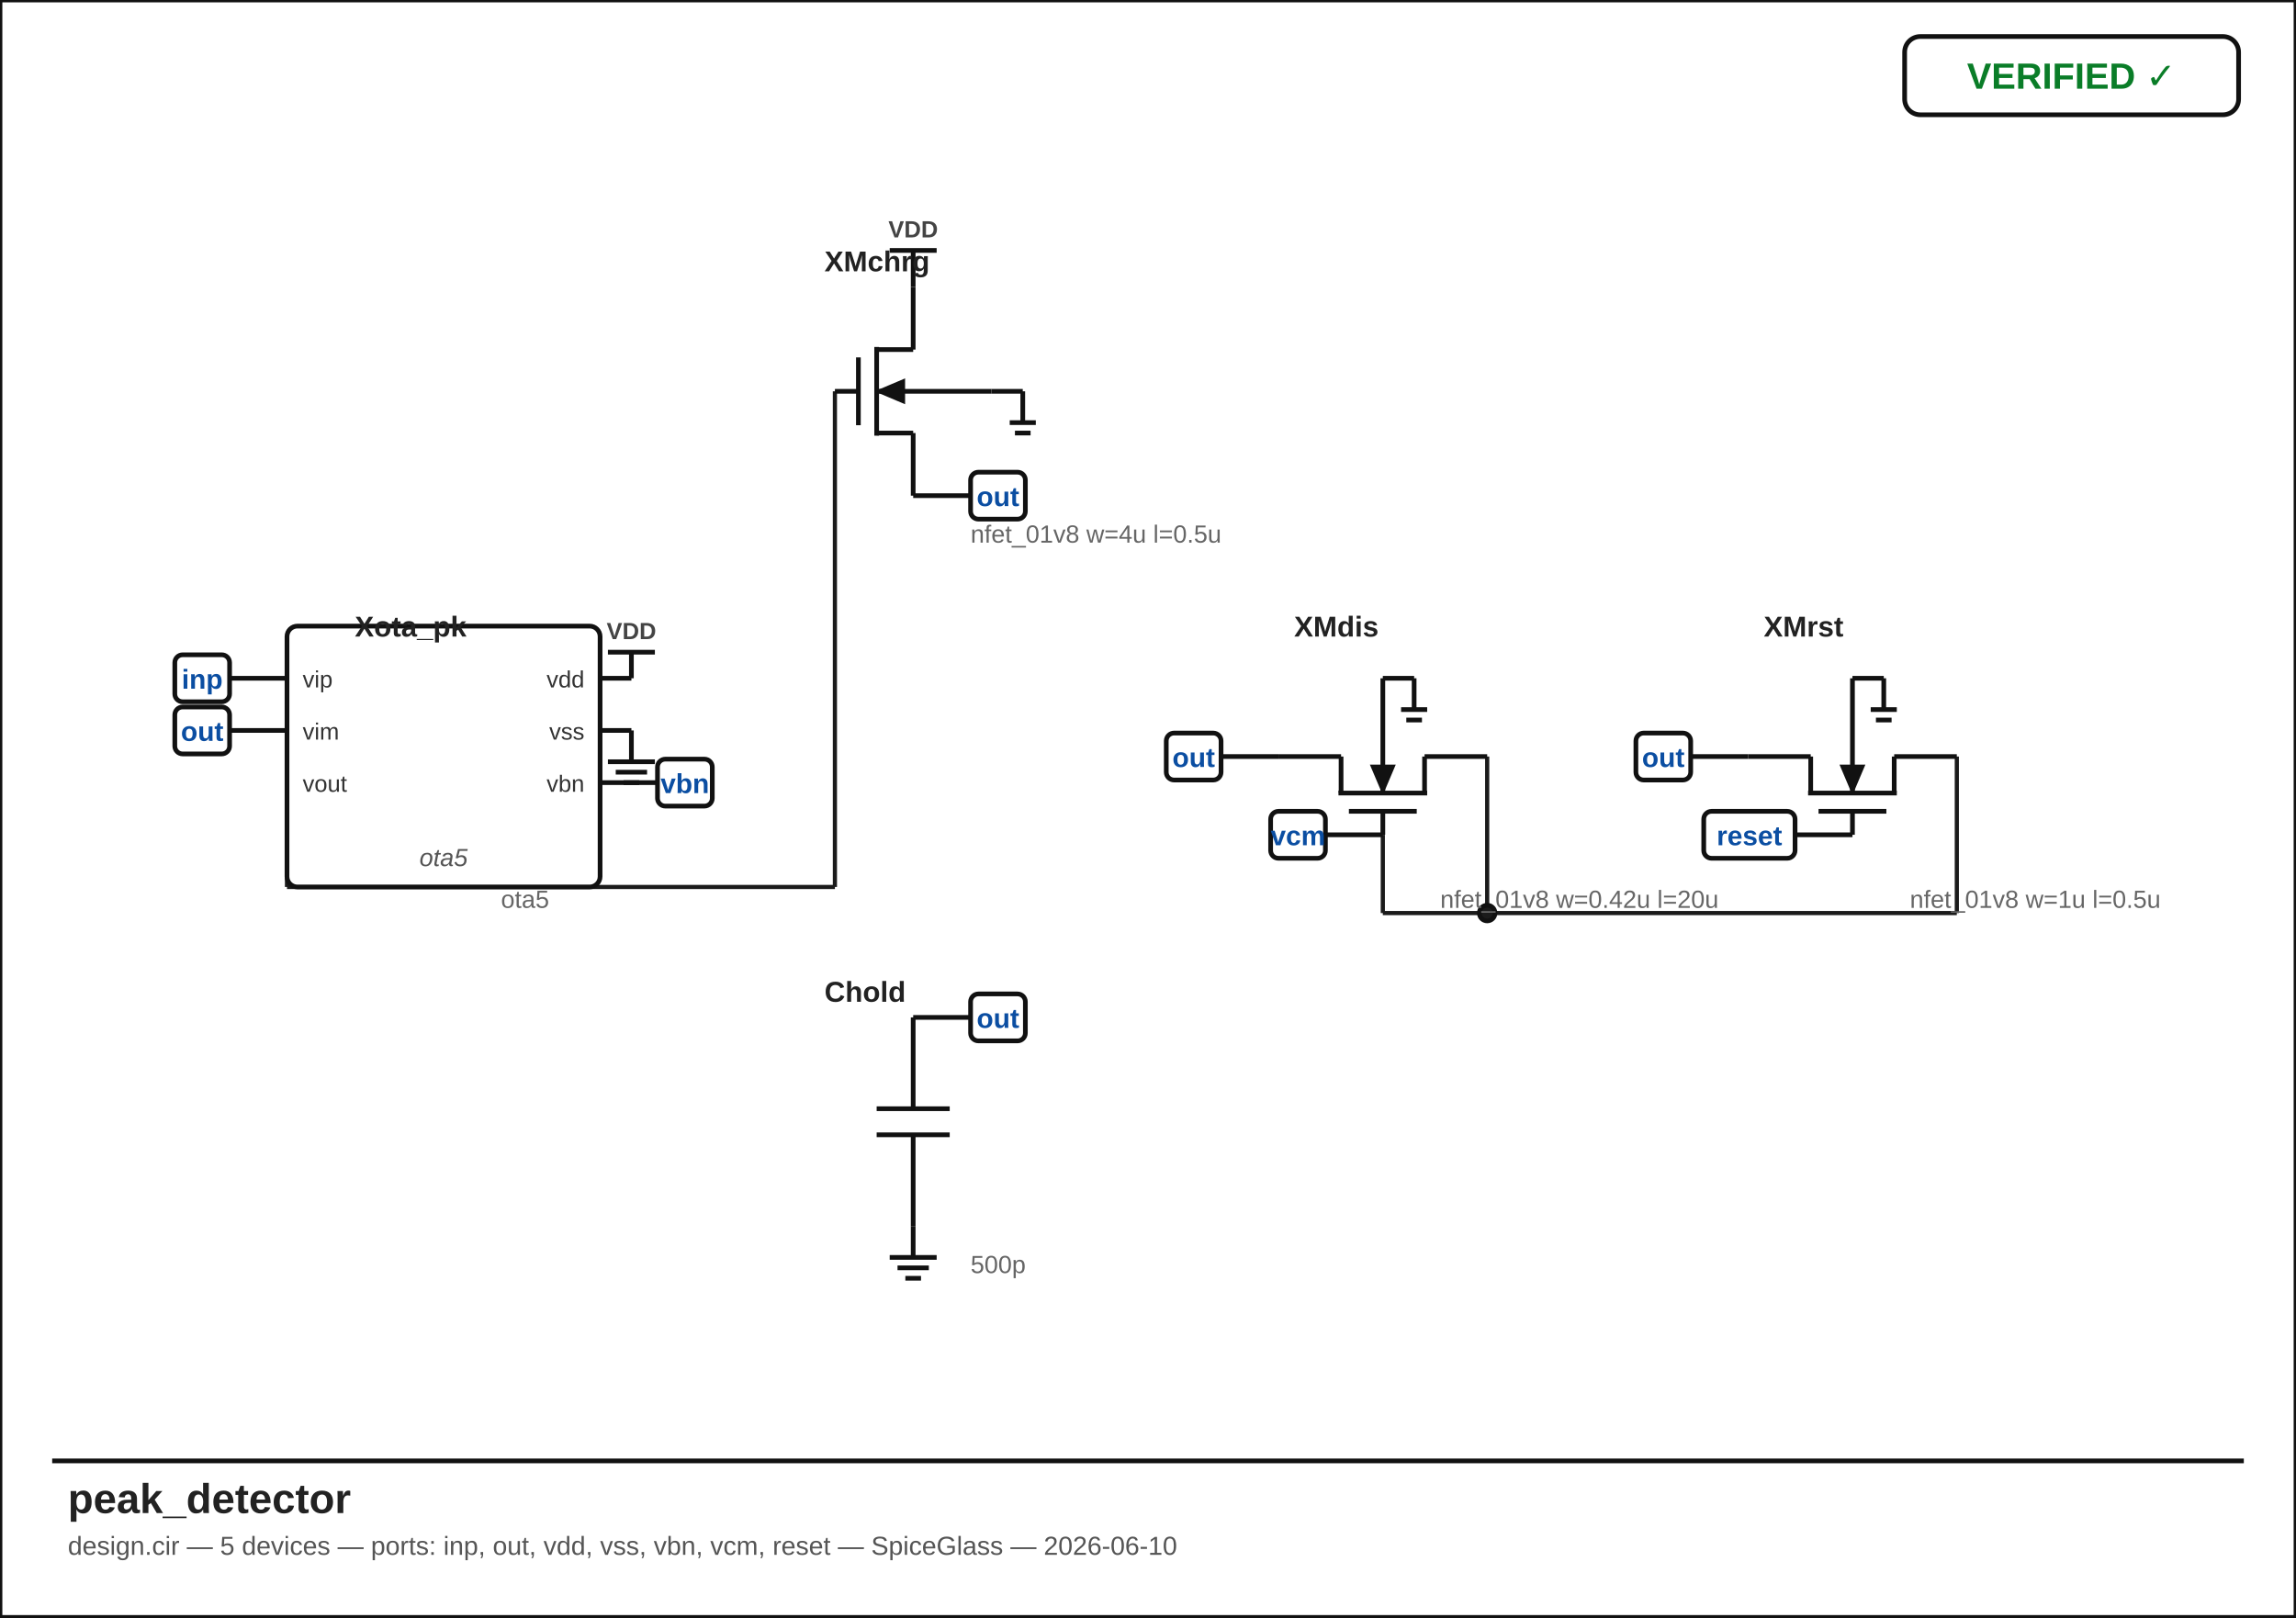
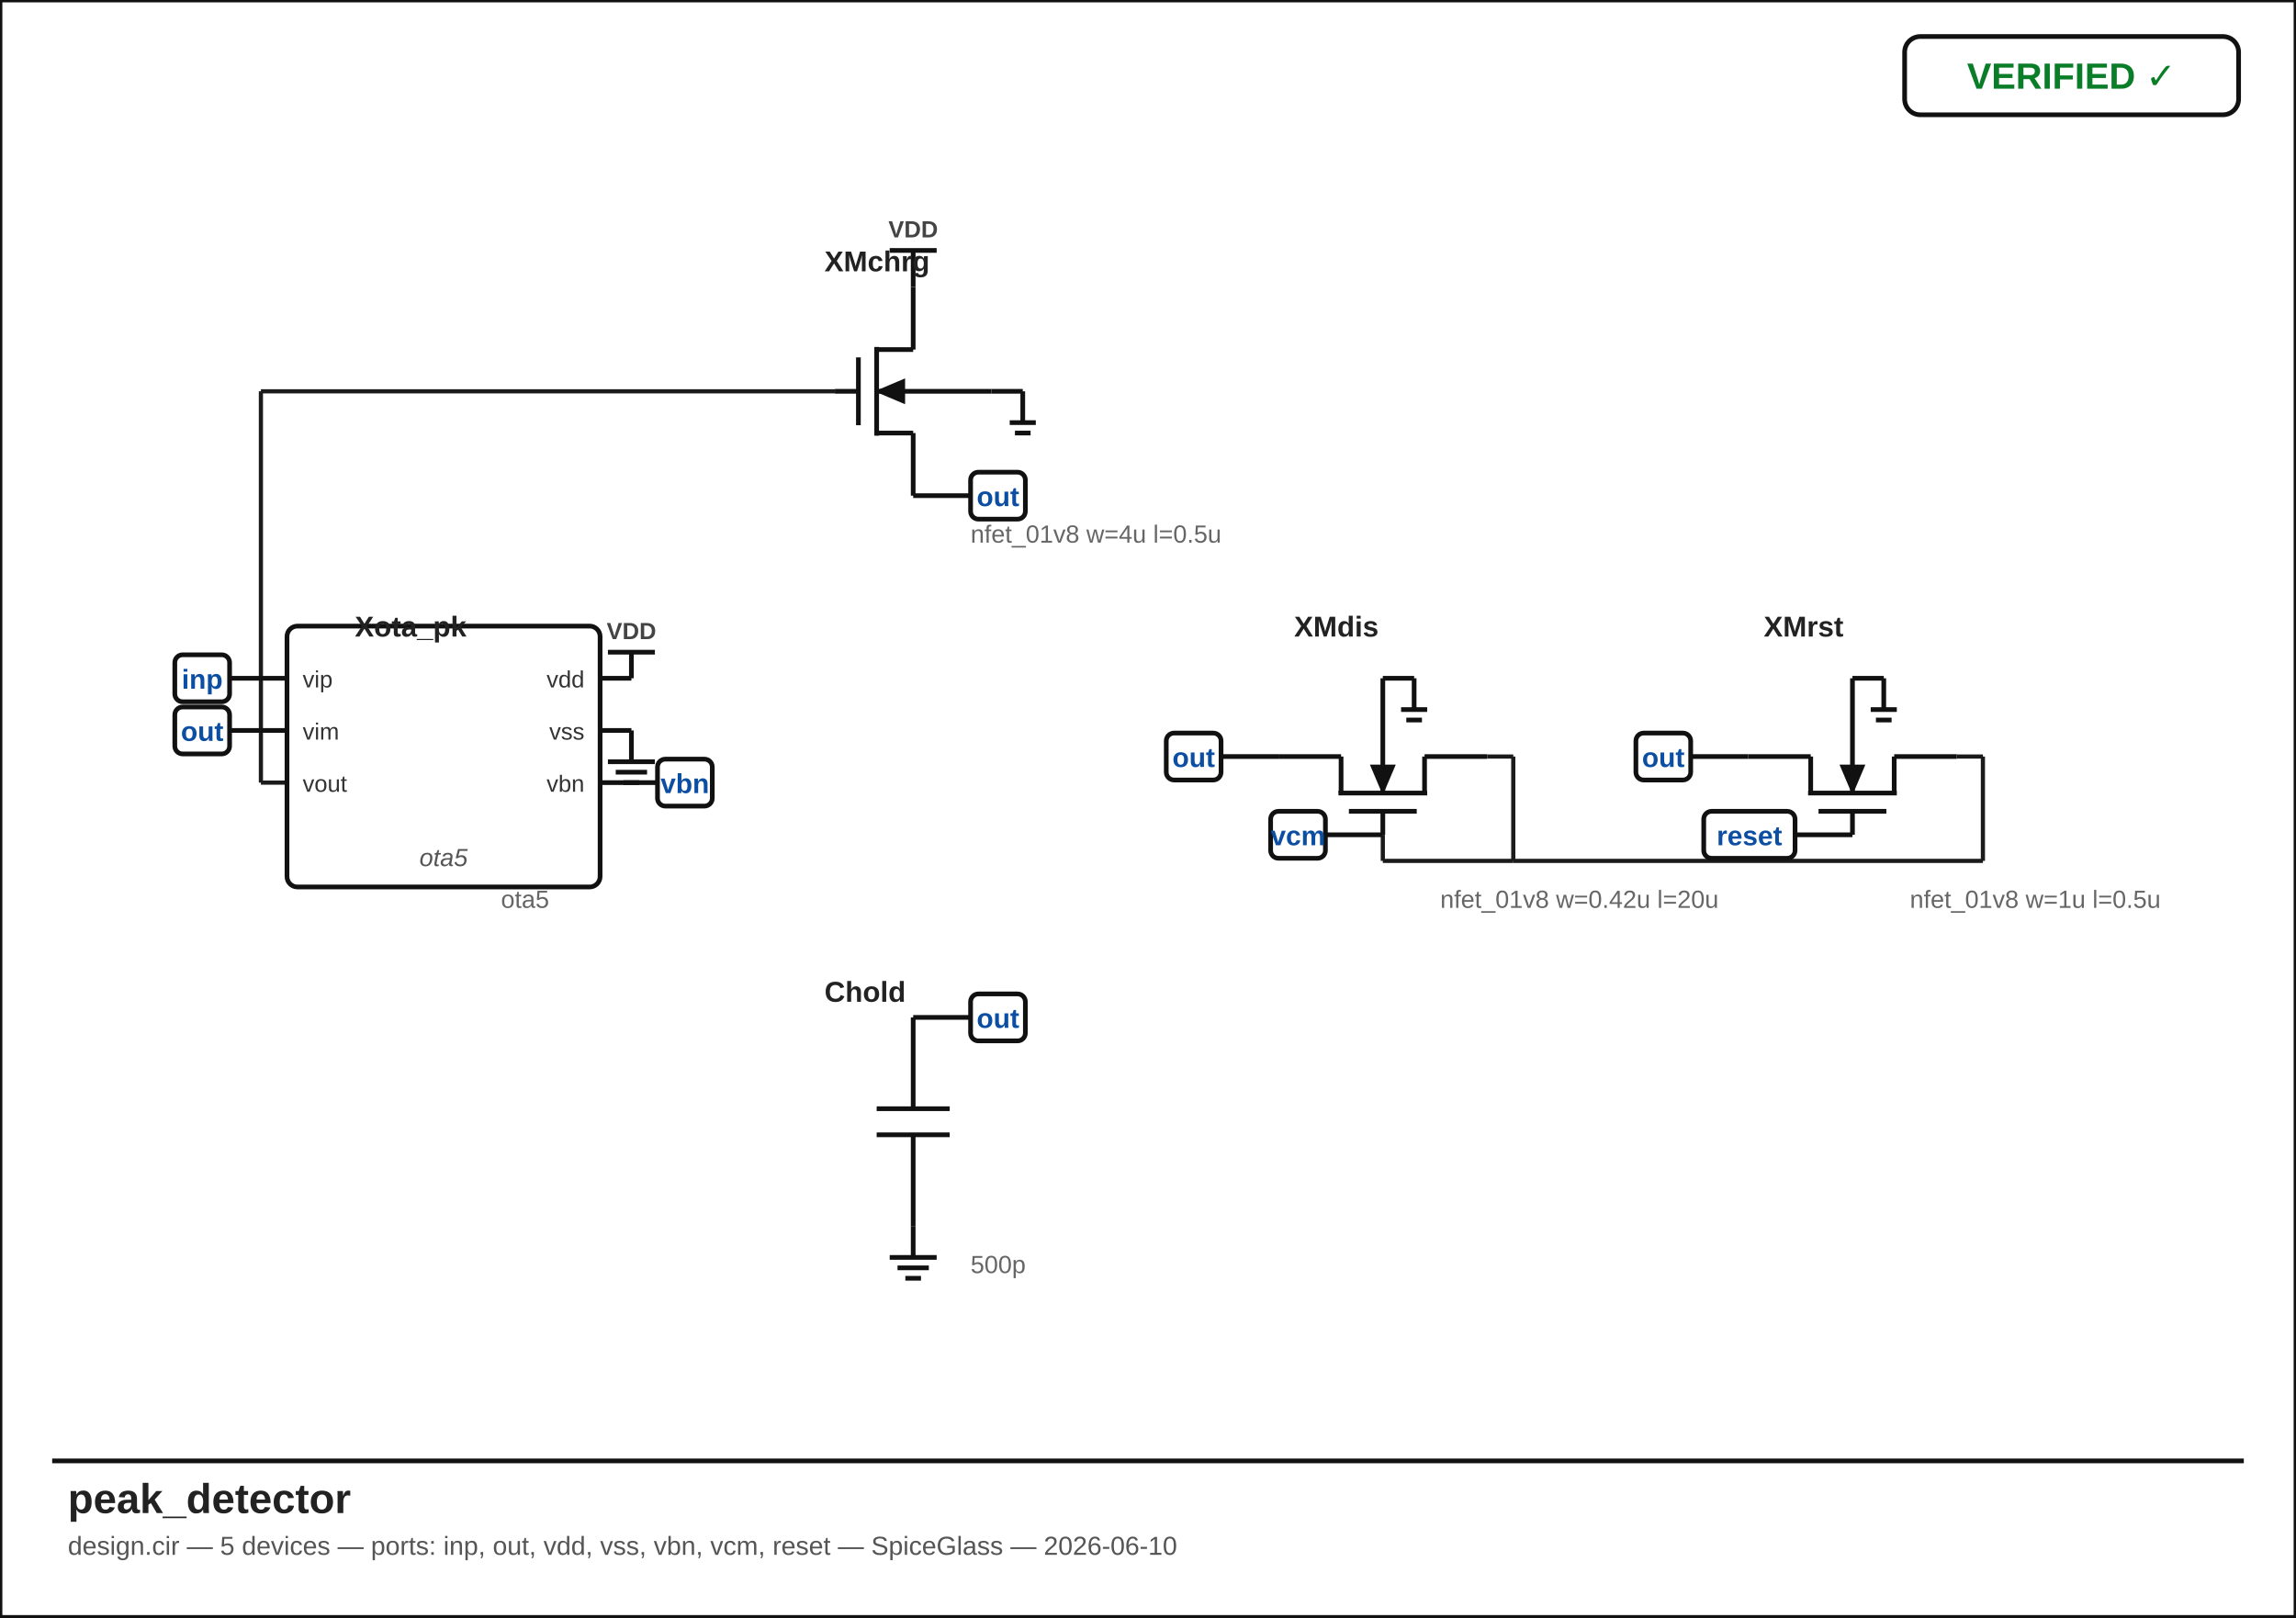
<svg xmlns="http://www.w3.org/2000/svg" width="880" height="620" viewBox="0 0 880 620" font-family="Segoe UI, Arial, sans-serif">
  <style>
 line, polyline, path, rect, circle { stroke: #111111; stroke-width: 1.8; }
 .wire { stroke: #1b1b1b; stroke-width: 1.6; }
 text { stroke: none; fill: #222; font-size: 11px; }
 .name { font-weight: 600; font-size: 11px; }
 .param { fill: #666; font-size: 9.5px; }
 .pin { font-size: 9px; fill: #333; }
 .sym { font-size: 11px; font-weight: 700; }
 .boxmodel { font-size: 9.5px; fill: #555; font-style: italic; }
 .rail { font-size: 9px; fill: #444444; font-weight: 600; }
 .netlabel { font-size: 10.5px; fill: #a14d00; font-style: italic; }
 .port { font-size: 10.5px; fill: #0b4ea2; font-weight: 700; }
 .sectitle { font-size: 11px; fill: #8a7340; font-weight: 600; }
 .title { font-size: 16px; font-weight: 700; }
 .meta { font-size: 10px; fill: #555; }
</style>
  <rect x="0" y="0" width="880" height="620" fill="white" stroke="none" />
-   <line class="wire" x1="110" y1="300" x2="110" y2="340" />
-   <line class="wire" x1="320" y1="150" x2="320" y2="340" />
-   <line class="wire" x1="110" y1="340" x2="320" y2="340" />
-   <line class="wire" x1="530" y1="320" x2="530" y2="350" />
-   <line class="wire" x1="570" y1="290" x2="570" y2="350" />
-   <line class="wire" x1="750" y1="290" x2="750" y2="350" />
-   <line class="wire" x1="530" y1="350" x2="750" y2="350" />
-   <circle cx="570" cy="350" r="3" fill="#1b1b1b" stroke="none" />
+   <line class="wire" x1="320" y1="150" x2="100" y2="150" stroke="#1b1b1b" stroke-width="1.6" />
+   <line class="wire" x1="100" y1="150" x2="100" y2="300" stroke="#1b1b1b" stroke-width="1.6" />
+   <line class="wire" x1="100" y1="300" x2="110" y2="300" stroke="#1b1b1b" stroke-width="1.6" />
+   <line class="wire" x1="570" y1="290" x2="580" y2="290" stroke="#1b1b1b" stroke-width="1.6" />
+   <line class="wire" x1="580" y1="290" x2="580" y2="330" stroke="#1b1b1b" stroke-width="1.6" />
+   <line class="wire" x1="580" y1="330" x2="530" y2="330" stroke="#1b1b1b" stroke-width="1.6" />
+   <line class="wire" x1="530" y1="330" x2="530" y2="320" stroke="#1b1b1b" stroke-width="1.6" />
+   <line class="wire" x1="750" y1="290" x2="760" y2="290" stroke="#1b1b1b" stroke-width="1.6" />
+   <line class="wire" x1="760" y1="290" x2="760" y2="330" stroke="#1b1b1b" stroke-width="1.6" />
+   <line class="wire" x1="760" y1="330" x2="580" y2="330" stroke="#1b1b1b" stroke-width="1.6" />
  <line x1="110" y1="260" x2="88" y2="260" />
  <rect x="67" y="251" width="21" height="18" rx="3" fill="white" stroke="#0b4ea2" stroke-width="1.4" />
  <text x="77.5" y="264" text-anchor="middle" class="port">inp</text>
  <line x1="110" y1="280" x2="88" y2="280" />
  <rect x="67" y="271" width="21" height="18" rx="3" fill="white" stroke="#0b4ea2" stroke-width="1.4" />
  <text x="77.5" y="284" text-anchor="middle" class="port">out</text>
  <line x1="350" y1="190" x2="372" y2="190" />
  <rect x="372" y="181" width="21" height="18" rx="3" fill="white" stroke="#0b4ea2" stroke-width="1.4" />
  <text x="382.5" y="194" text-anchor="middle" class="port">out</text>
  <line x1="350" y1="390" x2="372" y2="390" />
  <rect x="372" y="381" width="21" height="18" rx="3" fill="white" stroke="#0b4ea2" stroke-width="1.4" />
  <text x="382.5" y="394" text-anchor="middle" class="port">out</text>
  <line x1="490" y1="290" x2="468" y2="290" />
  <rect x="447" y="281" width="21" height="18" rx="3" fill="white" stroke="#0b4ea2" stroke-width="1.4" />
  <text x="457.5" y="294" text-anchor="middle" class="port">out</text>
  <line x1="670" y1="290" x2="648" y2="290" />
  <rect x="627" y="281" width="21" height="18" rx="3" fill="white" stroke="#0b4ea2" stroke-width="1.4" />
  <text x="637.5" y="294" text-anchor="middle" class="port">out</text>
  <line x1="230" y1="260" x2="242" y2="260" />
  <line x1="242" y1="260" x2="242" y2="250" />
  <line x1="233" y1="250" x2="251" y2="250" stroke-width="2.4" />
  <text x="242" y="245" text-anchor="middle" class="rail">VDD</text>
  <line x1="350" y1="110" x2="350" y2="96" />
  <line x1="341" y1="96" x2="359" y2="96" stroke-width="2.4" />
  <text x="350" y="91" text-anchor="middle" class="rail">VDD</text>
  <line x1="230" y1="280" x2="242" y2="280" />
  <line x1="242" y1="280" x2="242" y2="292" />
  <line x1="233" y1="292" x2="251" y2="292" stroke-width="2" />
  <line x1="236" y1="296" x2="248" y2="296" stroke-width="2" />
  <line x1="239" y1="300" x2="245" y2="300" stroke-width="2" />
  <line x1="380" y1="150" x2="392" y2="150" />
  <line x1="392" y1="150" x2="392" y2="162" />
  <line x1="387" y1="162" x2="397" y2="162" stroke-width="2" />
  <line x1="389" y1="166" x2="395" y2="166" stroke-width="2" />
  <line x1="350" y1="470" x2="350" y2="482" />
  <line x1="341" y1="482" x2="359" y2="482" stroke-width="2" />
  <line x1="344" y1="486" x2="356" y2="486" stroke-width="2" />
  <line x1="347" y1="490" x2="353" y2="490" stroke-width="2" />
  <line x1="530" y1="260" x2="542" y2="260" />
  <line x1="542" y1="260" x2="542" y2="272" />
  <line x1="537" y1="272" x2="547" y2="272" stroke-width="2" />
  <line x1="539" y1="276" x2="545" y2="276" stroke-width="2" />
  <line x1="710" y1="260" x2="722" y2="260" />
  <line x1="722" y1="260" x2="722" y2="272" />
  <line x1="717" y1="272" x2="727" y2="272" stroke-width="2" />
  <line x1="719" y1="276" x2="725" y2="276" stroke-width="2" />
  <line x1="230" y1="300" x2="252" y2="300" />
  <rect x="252" y="291" width="21" height="18" rx="3" fill="white" stroke="#0b4ea2" stroke-width="1.4" />
  <text x="262.5" y="304" text-anchor="middle" class="port">vbn</text>
+   <line x1="710" y1="320" x2="688" y2="320" />
+   <rect x="653" y="311" width="35" height="18" rx="3" fill="white" stroke="#0b4ea2" stroke-width="1.4" />
+   <text x="670.5" y="324" text-anchor="middle" class="port">reset</text>
  <line x1="530" y1="320" x2="508" y2="320" />
  <rect x="487" y="311" width="21" height="18" rx="3" fill="white" stroke="#0b4ea2" stroke-width="1.4" />
  <text x="497.5" y="324" text-anchor="middle" class="port">vcm</text>
-   <line x1="710" y1="320" x2="688" y2="320" />
-   <rect x="653" y="311" width="35" height="18" rx="3" fill="white" stroke="#0b4ea2" stroke-width="1.4" />
-   <text x="670.5" y="324" text-anchor="middle" class="port">reset</text>
  <g transform="translate(170 290)" fill="none">
    <rect x="-60.0" y="-50.0" width="120" height="100" rx="4" fill="white" />
    <text x="-54" y="-26.5" text-anchor="start" class="pin">vip</text>
    <text x="-54" y="-6.5" text-anchor="start" class="pin">vim</text>
    <text x="-54" y="13.5" text-anchor="start" class="pin">vout</text>
    <text x="54" y="-26.5" text-anchor="end" class="pin">vdd</text>
    <text x="54" y="-6.5" text-anchor="end" class="pin">vss</text>
    <text x="54" y="13.5" text-anchor="end" class="pin">vbn</text>
    <text x="0" y="42.0" text-anchor="middle" class="boxmodel">ota5</text>
  </g>
  <text x="136" y="244" class="name">Xota_pk</text>
  <text x="192" y="348" class="param" text-anchor="start">ota5</text>
  <g transform="translate(350 150)" fill="none">
    <line x1="0" y1="-40" x2="0" y2="-16" />
    <line x1="0" y1="-16" x2="-14" y2="-16" />
    <line x1="0" y1="40" x2="0" y2="16" />
    <line x1="0" y1="16" x2="-14" y2="16" />
    <line x1="-14" y1="-17" x2="-14" y2="17" stroke-width="2.6" />
    <line x1="-21" y1="-13" x2="-21" y2="13" stroke-width="2.6" />
    <line x1="-30" y1="0" x2="-21" y2="0" />
    <line x1="-14" y1="0" x2="30" y2="0" />
    <path d="M -12.5 0 L -4 -3.6 L -4 3.6 Z" fill="#111111" stroke="none" />
  </g>
  <text x="316" y="104" class="name">XMchrg</text>
  <text x="372" y="208" class="param" text-anchor="start">nfet_01v8  w=4u  l=0.5u</text>
  <g transform="translate(350 430)" fill="none">
    <line x1="0" y1="-40" x2="0" y2="-5" />
    <line x1="0" y1="5" x2="0" y2="40" />
    <line x1="-14" y1="-5" x2="14" y2="-5" stroke-width="2.6" />
    <line x1="-14" y1="5" x2="14" y2="5" stroke-width="2.6" />
  </g>
  <text x="316" y="384" class="name">Chold</text>
  <text x="372" y="488" class="param" text-anchor="start">500p</text>
  <g transform="translate(530 290) rotate(-90)" fill="none">
    <line x1="0" y1="-40" x2="0" y2="-16" />
    <line x1="0" y1="-16" x2="-14" y2="-16" />
    <line x1="0" y1="40" x2="0" y2="16" />
    <line x1="0" y1="16" x2="-14" y2="16" />
    <line x1="-14" y1="-17" x2="-14" y2="17" stroke-width="2.6" />
    <line x1="-21" y1="-13" x2="-21" y2="13" stroke-width="2.6" />
    <line x1="-30" y1="0" x2="-21" y2="0" />
    <line x1="-14" y1="0" x2="30" y2="0" />
    <path d="M -12.5 0 L -4 -3.6 L -4 3.6 Z" fill="#111111" stroke="none" />
  </g>
  <text x="496" y="244" class="name">XMdis</text>
  <text x="552" y="348" class="param" text-anchor="start">nfet_01v8  w=0.42u  l=20u</text>
  <g transform="translate(710 290) rotate(-90)" fill="none">
    <line x1="0" y1="-40" x2="0" y2="-16" />
    <line x1="0" y1="-16" x2="-14" y2="-16" />
    <line x1="0" y1="40" x2="0" y2="16" />
    <line x1="0" y1="16" x2="-14" y2="16" />
    <line x1="-14" y1="-17" x2="-14" y2="17" stroke-width="2.6" />
    <line x1="-21" y1="-13" x2="-21" y2="13" stroke-width="2.6" />
    <line x1="-30" y1="0" x2="-21" y2="0" />
    <line x1="-14" y1="0" x2="30" y2="0" />
    <path d="M -12.5 0 L -4 -3.6 L -4 3.6 Z" fill="#111111" stroke="none" />
  </g>
  <text x="676" y="244" class="name">XMrst</text>
  <text x="732" y="348" class="param" text-anchor="start">nfet_01v8  w=1u  l=0.5u</text>
  <line x1="20" y1="560" x2="860" y2="560" stroke="#999" stroke-width="1" />
  <text x="26" y="580" class="title">peak_detector</text>
  <text x="26" y="596" class="meta">design.cir — 5 devices — ports: inp, out, vdd, vss, vbn, vcm, reset — SpiceGlass — 2026-06-10</text>
  <rect x="730" y="14" width="128" height="30" rx="6" fill="none" stroke="#0a7d28" stroke-width="2.4" />
  <text x="794" y="34" text-anchor="middle" style="fill:#0a7d28;font-weight:800;font-size:14px">VERIFIED ✓</text>
</svg>
